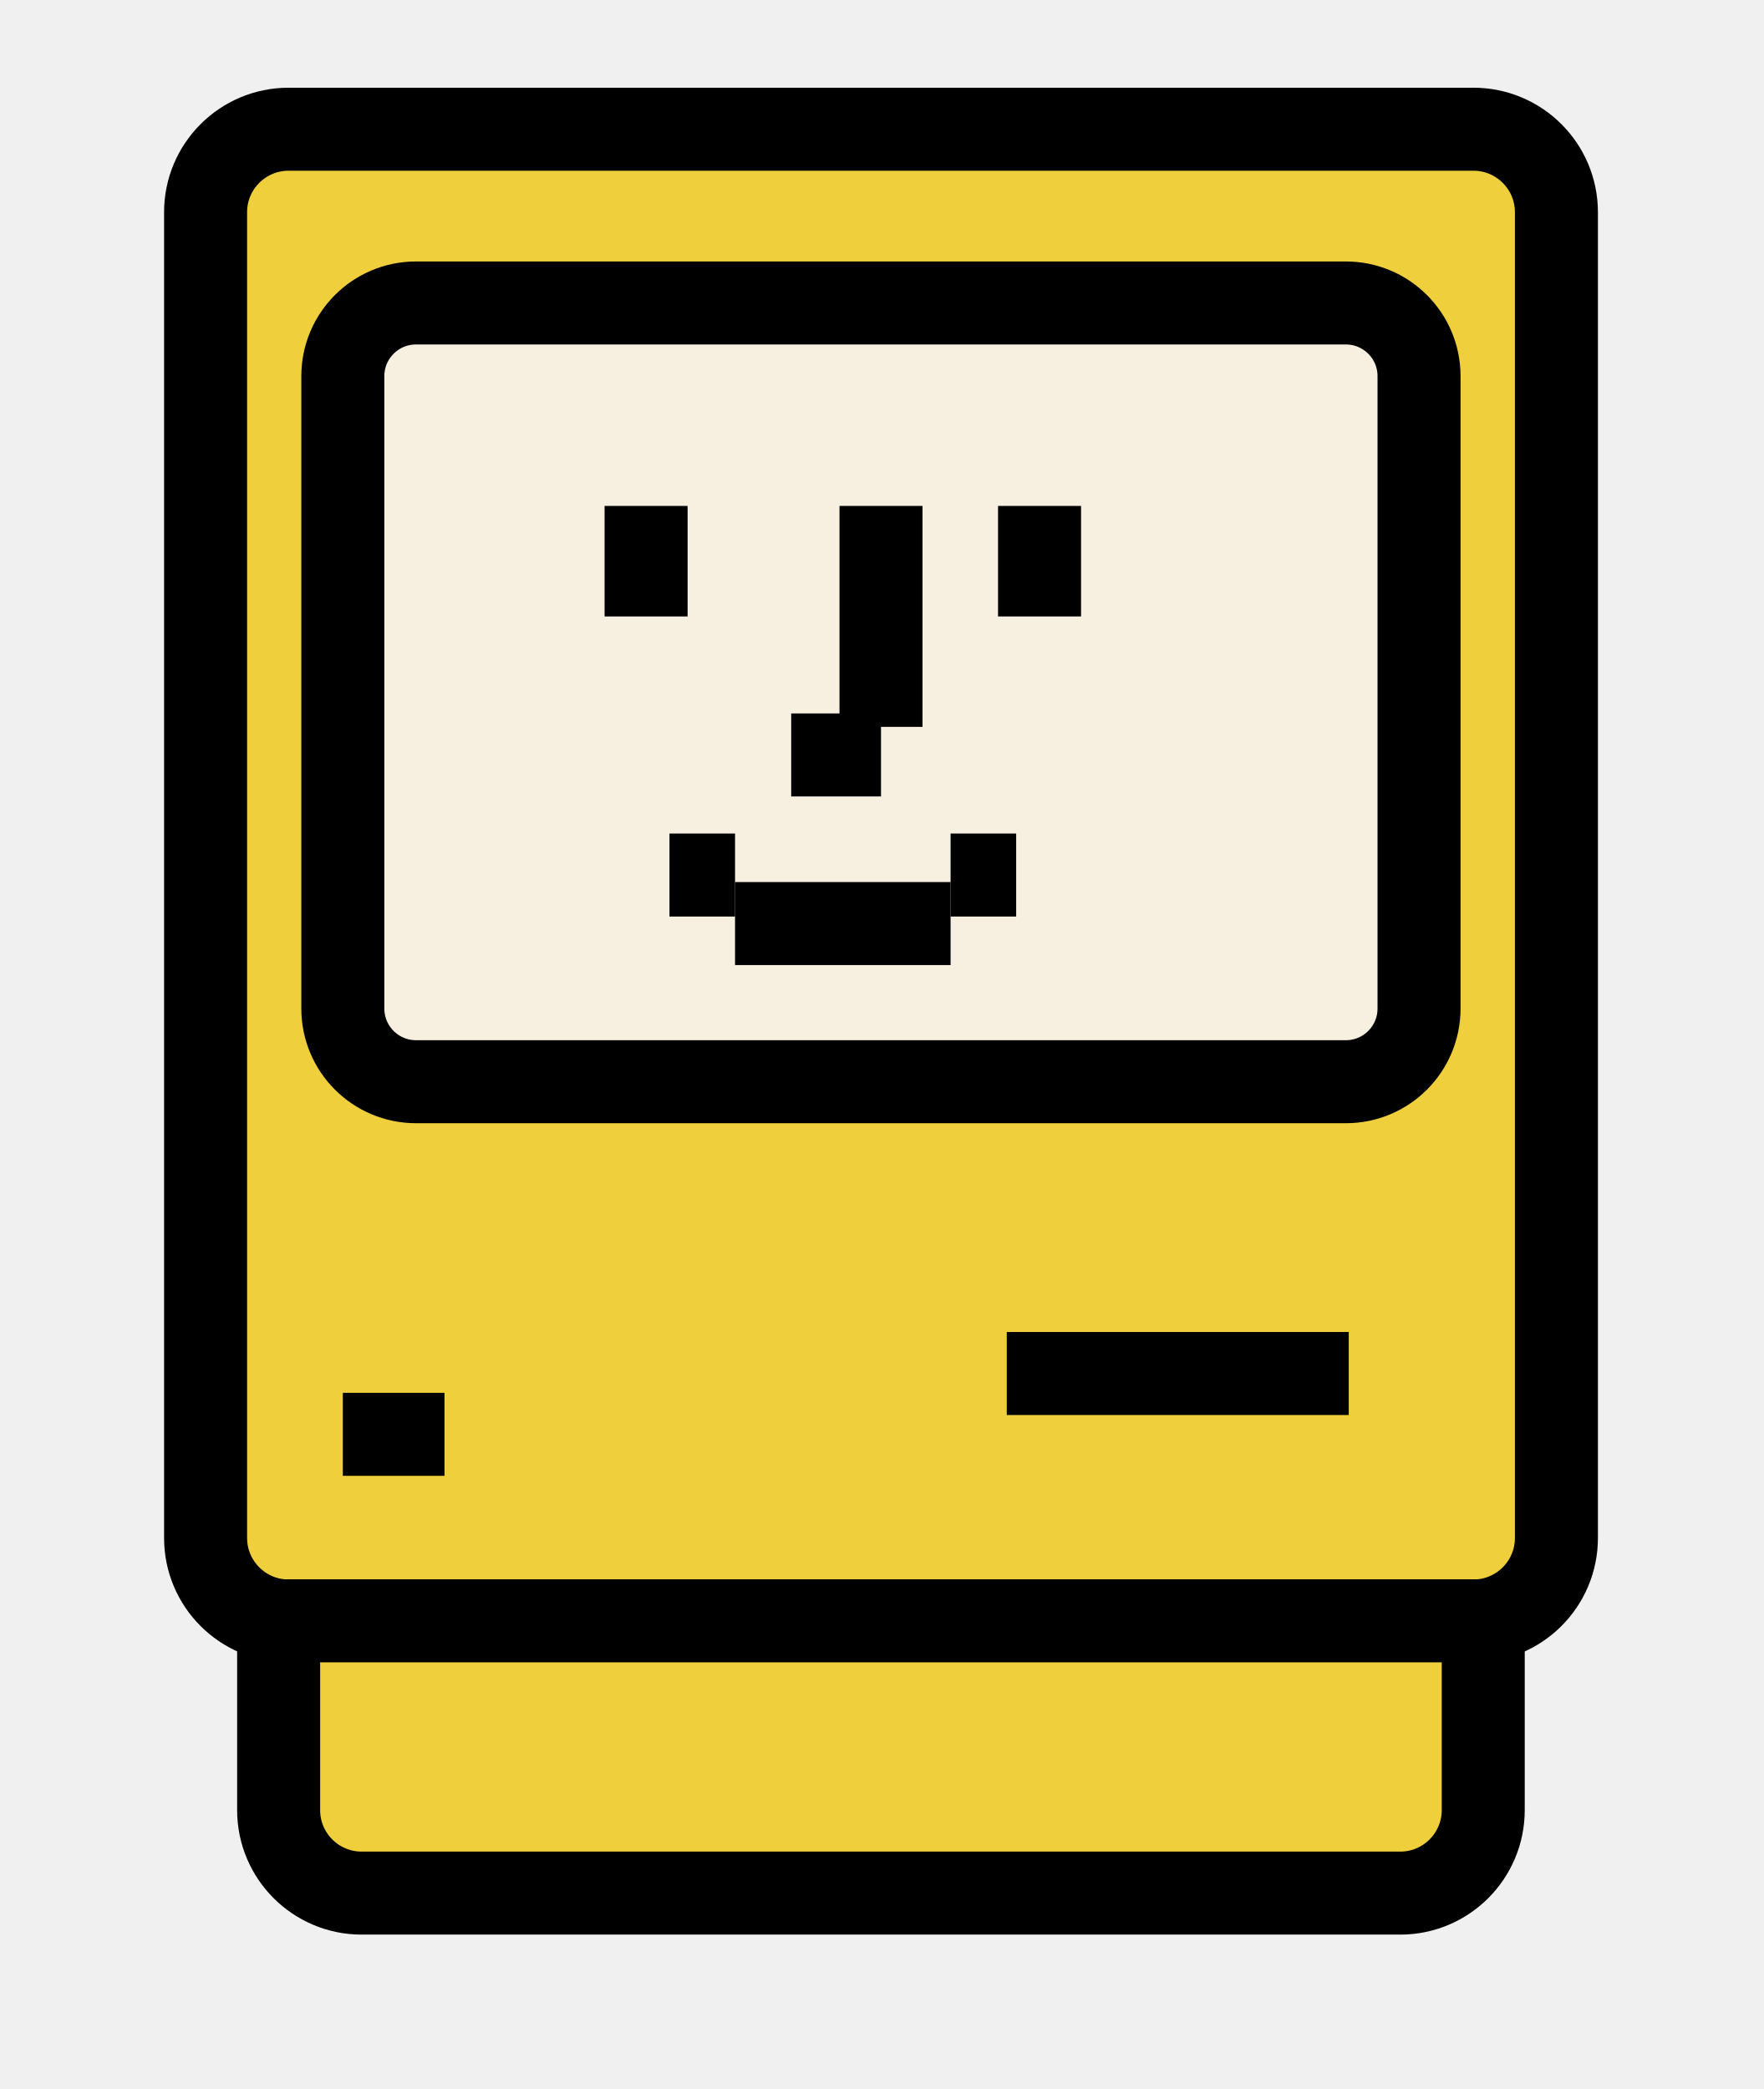
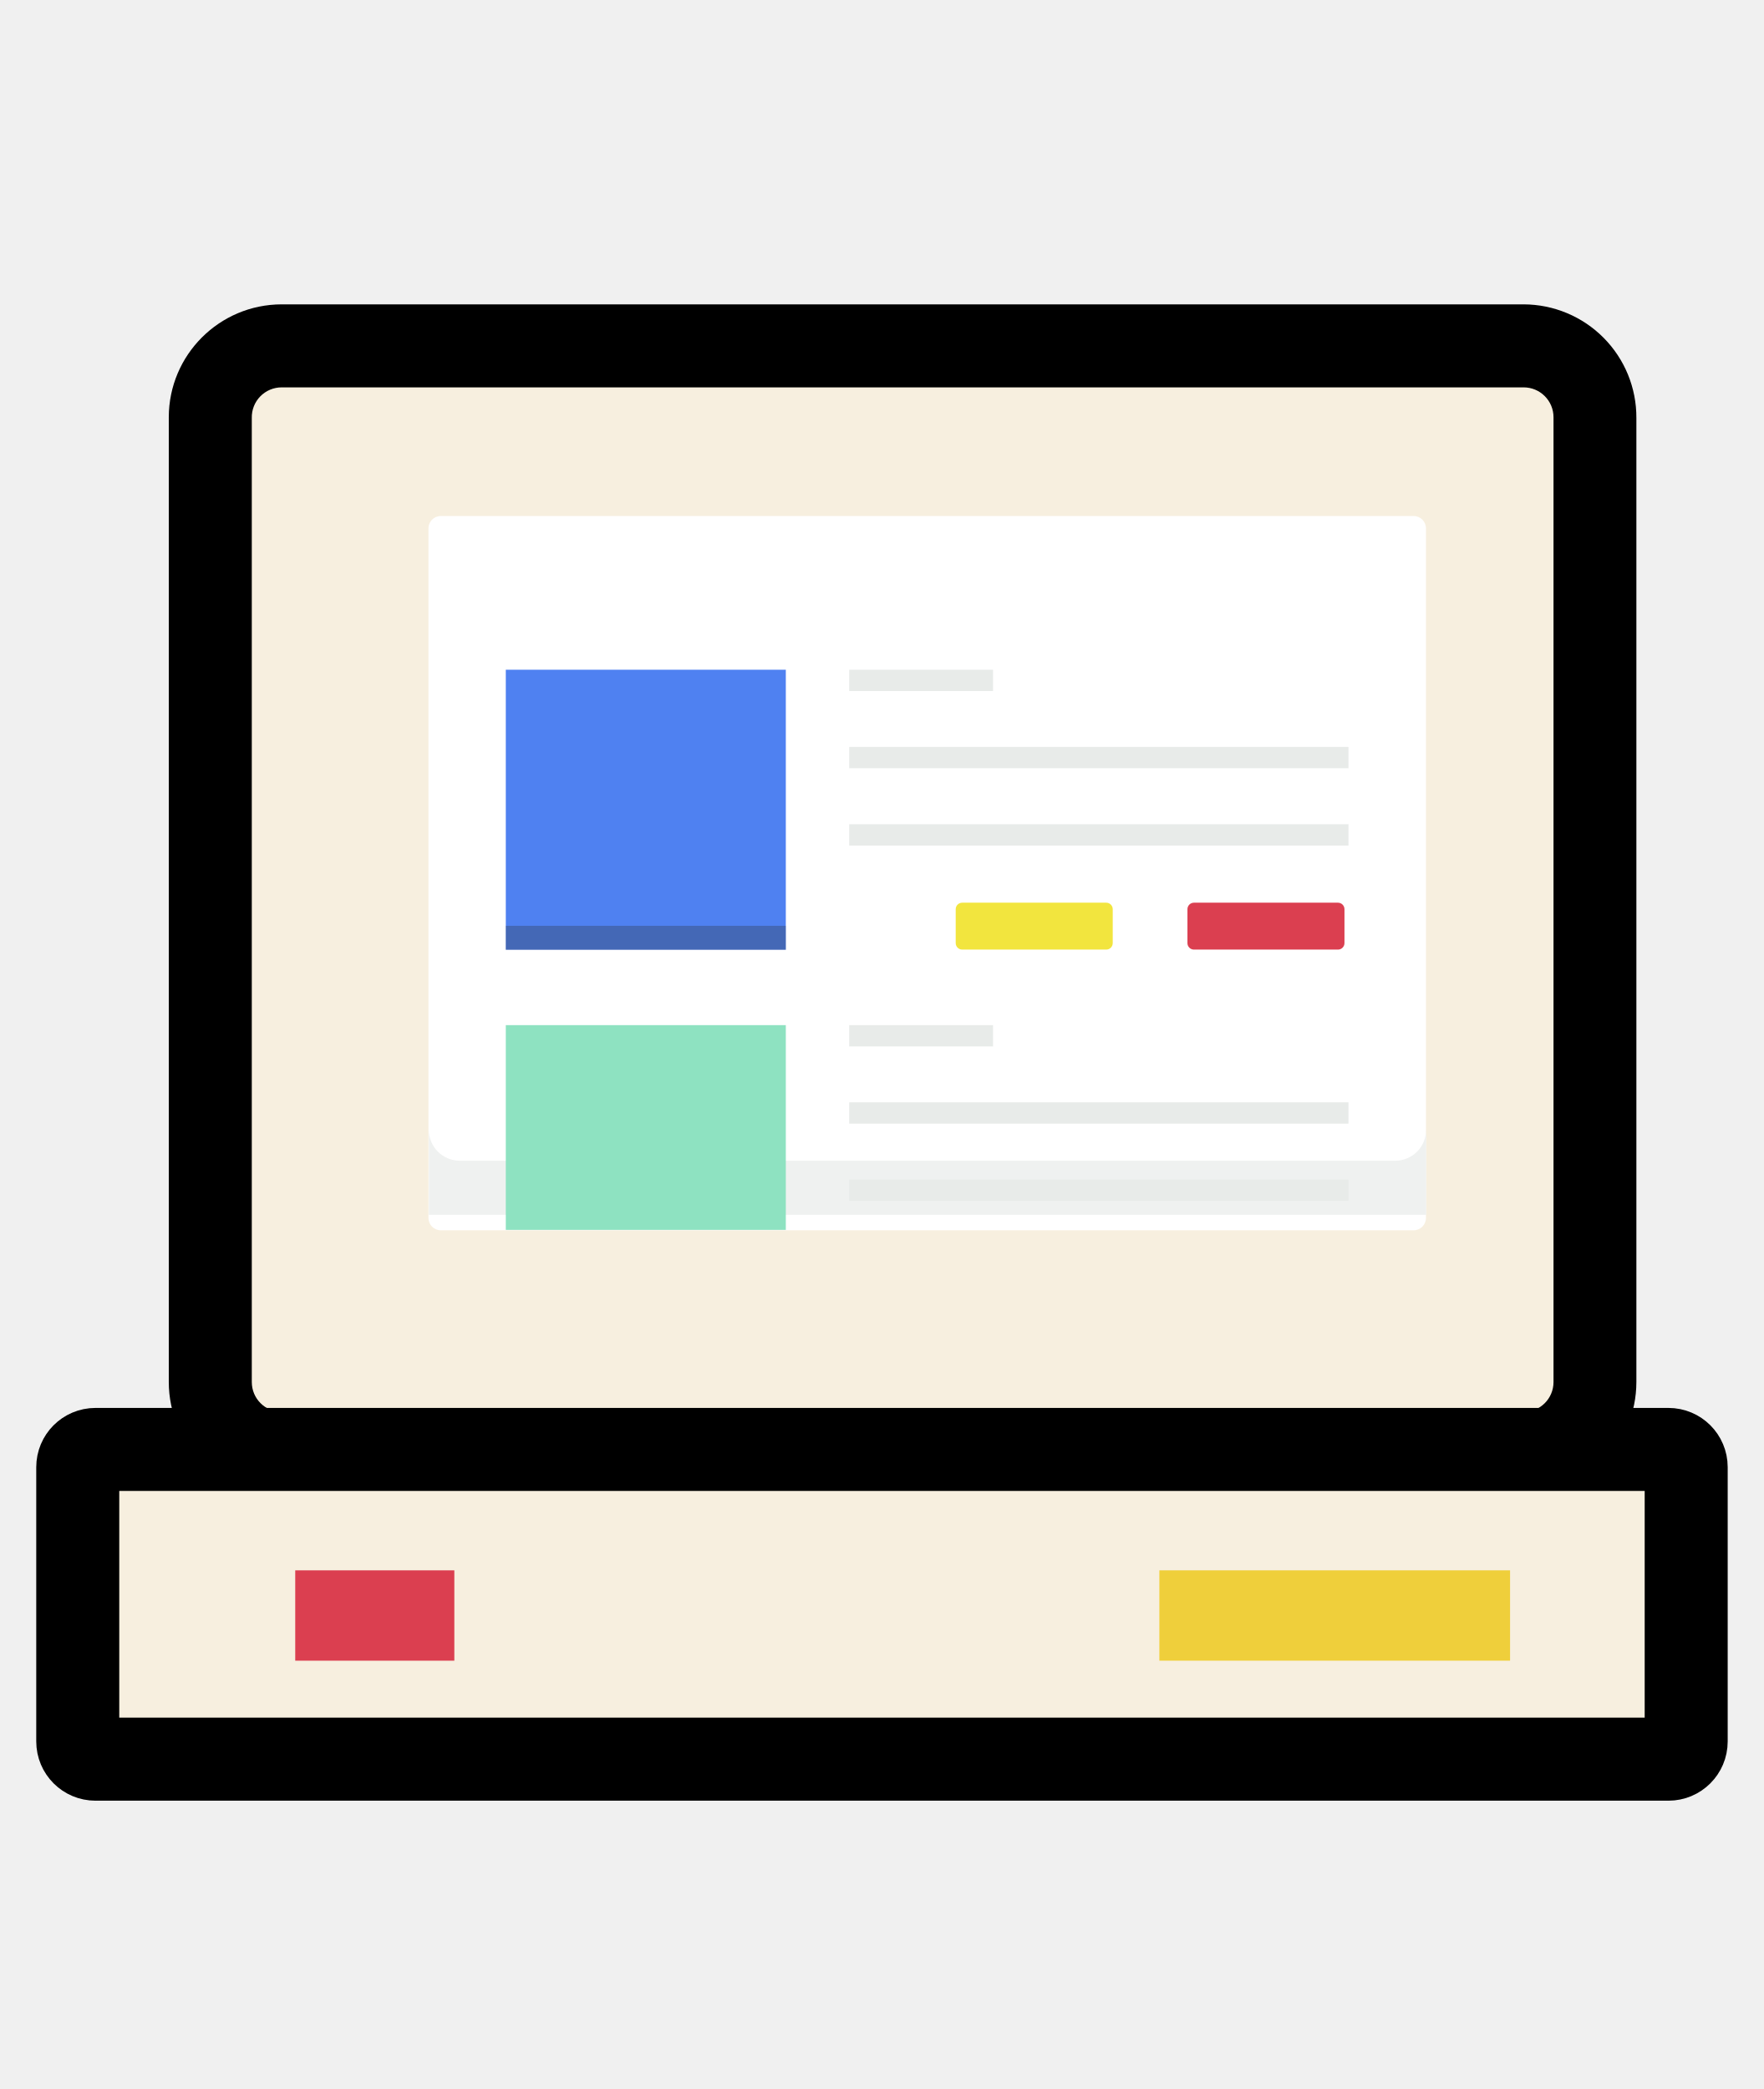
<svg xmlns="http://www.w3.org/2000/svg" id="Слой_1" data-name="Слой 1" viewBox="0 0 127.5 151">
-   <rect x="14.86" y="9.34" width="97.64" height="107.83" rx="6" ry="6" fill="#efcf3b" stroke="#000" stroke-miterlimit="10" stroke-width="6" />
-   <path d="M20.14,117.16h87.07a0,0,0,0,1,0,0v13.68a6,6,0,0,1-6,6H26.14a6,6,0,0,1-6-6V117.16A0,0,0,0,1,20.14,117.16Z" fill="#efcf3b" stroke="#000" stroke-miterlimit="10" stroke-width="6" />
-   <rect x="24.78" y="21.9" width="77.79" height="56.29" rx="5.29" ry="5.29" fill="#f7efdf" stroke="#000" stroke-miterlimit="10" stroke-width="6" />
-   <line x1="24.78" y1="103.68" x2="32.13" y2="103.68" fill="none" stroke="#000" stroke-linejoin="round" stroke-width="6" />
-   <line x1="72.77" y1="99.28" x2="97.49" y2="99.28" fill="none" stroke="#000" stroke-linejoin="round" stroke-width="6" />
-   <line x1="53.13" y1="66.76" x2="68.71" y2="66.76" fill="none" stroke="#000" stroke-linejoin="round" stroke-width="6" />
-   <line x1="63.68" y1="36.57" x2="63.68" y2="52.54" fill="none" stroke="#000" stroke-linejoin="round" stroke-width="6" />
-   <line x1="57.19" y1="54.57" x2="63.68" y2="54.57" fill="none" stroke="#000" stroke-linejoin="round" stroke-width="6" />
-   <line x1="46.7" y1="36.57" x2="46.7" y2="44.56" fill="none" stroke="#000" stroke-linejoin="round" stroke-width="6" />
-   <line x1="75.14" y1="36.57" x2="75.14" y2="44.56" fill="none" stroke="#000" stroke-linejoin="round" stroke-width="6" />
-   <line x1="48.39" y1="63.25" x2="53.13" y2="63.25" fill="none" stroke="#000" stroke-linejoin="round" stroke-width="6" />
-   <line x1="68.71" y1="63.25" x2="73.45" y2="63.25" fill="none" stroke="#000" stroke-linejoin="round" stroke-width="6" />
+   <defs>
+     <clipPath id="clip-path">
+       <rect x="259.19" y="-165.06" width="130" height="130" fill="none" />
+     </clipPath>
+     <clipPath id="clip-path-2">
+       <rect x="426.19" y="-165.06" width="130" height="130" fill="none" />
+     </clipPath>
+     <clipPath id="clip-path-3">
+       <rect x="593.19" y="-165.06" width="130" height="130" fill="none" />
+     </clipPath>
+     <clipPath id="clip-path-4">
+       <rect x="767.19" y="-165.06" width="130" height="130" fill="none" />
+     </clipPath>
+   </defs>
+   <g>
+     <rect x="15.2" y="25.05" width="100.09" height="80.02" rx="5.16" ry="5.16" fill="#f7efdf" />
+     <path d="M110.13,28a2.16,2.16,0,0,1,2.16,2.16V99.9a2.16,2.16,0,0,1-2.16,2.16H20.36A2.16,2.16,0,0,1,18.2,99.9V30.21A2.16,2.16,0,0,1,20.36,28h89.76m0-6H20.36a8.17,8.17,0,0,0-8.16,8.16V99.9a8.17,8.17,0,0,0,8.16,8.16h89.76a8.17,8.17,0,0,0,8.16-8.16V30.21A8.17,8.17,0,0,0,110.13,22Z" />
+   </g>
+   <rect x="5.62" y="104.77" width="116.26" height="22.39" rx="1.28" ry="1.28" fill="#f7efdf" stroke="#000" stroke-miterlimit="10" stroke-width="6" />
+   <rect x="21.34" y="113.51" width="11.5" height="6.53" fill="#db3f50" />
+   <rect x="83.8" y="113.51" width="25.35" height="6.53" fill="#efcf3b" />
+   <rect x="30.97" y="37.3" width="72.1" height="51.63" rx="0.89" ry="0.89" fill="#fff" />
+   <path d="M103.08,81.67v6.14H31V81.67a2.23,2.23,0,0,0,2.23,2.23h67.64A2.23,2.23,0,0,0,103.08,81.67Z" fill="#eff1f0" />
+   <rect x="36.56" y="74.1" width="20.24" height="14.8" fill="#8ee2c1" />
+   <rect x="61.38" y="48.41" width="10.4" height="1.54" fill="#e8ebe9" />
+   <rect x="61.38" y="53.99" width="36.09" height="1.54" fill="#e8ebe9" />
+   <rect x="61.38" y="59.58" width="36.09" height="1.54" fill="#e8ebe9" />
+   <rect x="61.38" y="74.1" width="10.4" height="1.54" fill="#e8ebe9" />
+   <rect x="61.38" y="79.68" width="36.09" height="1.54" fill="#e8ebe9" />
+   <rect x="61.38" y="85.26" width="36.09" height="1.54" fill="#e8ebe9" />
+   <rect x="36.56" y="48.41" width="20.24" height="20.24" fill="#4f81f1" />
+   <rect x="36.56" y="66.92" width="20.24" height="1.73" fill="#2a2a2c" opacity="0.3" />
+   <rect x="69.08" y="65.25" width="11.35" height="3.39" rx="0.47" ry="0.47" fill="#f2e53e" />
+   <rect x="85.83" y="65.25" width="11.35" height="3.39" rx="0.47" ry="0.47" fill="#db3f50" />
</svg>
